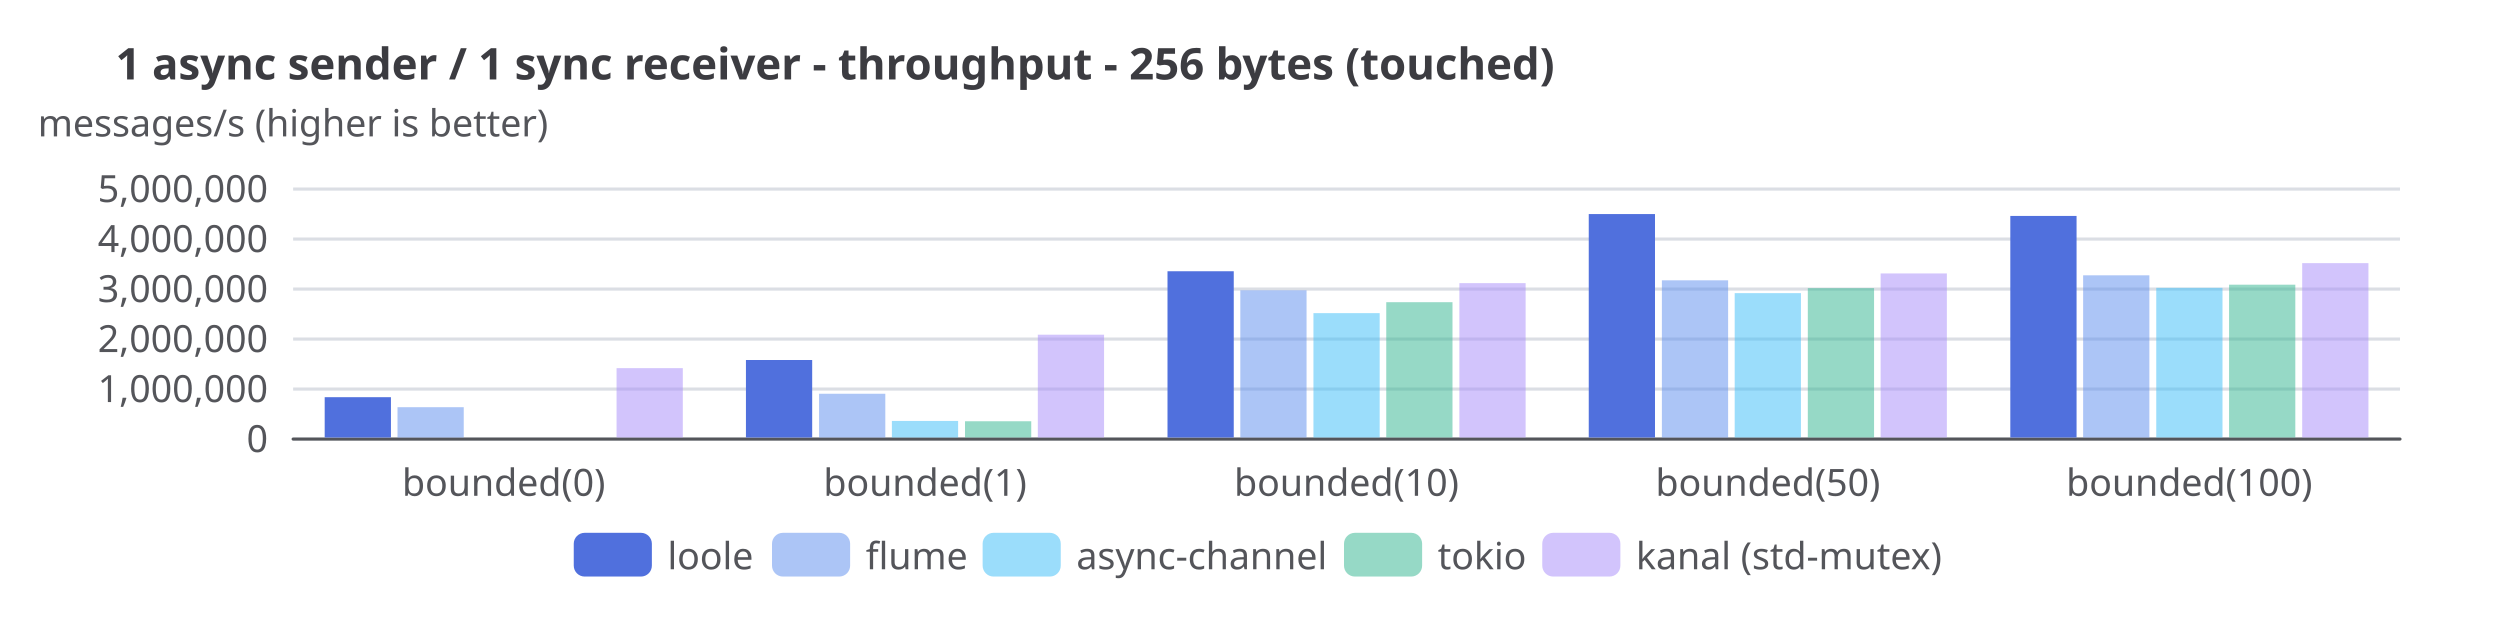
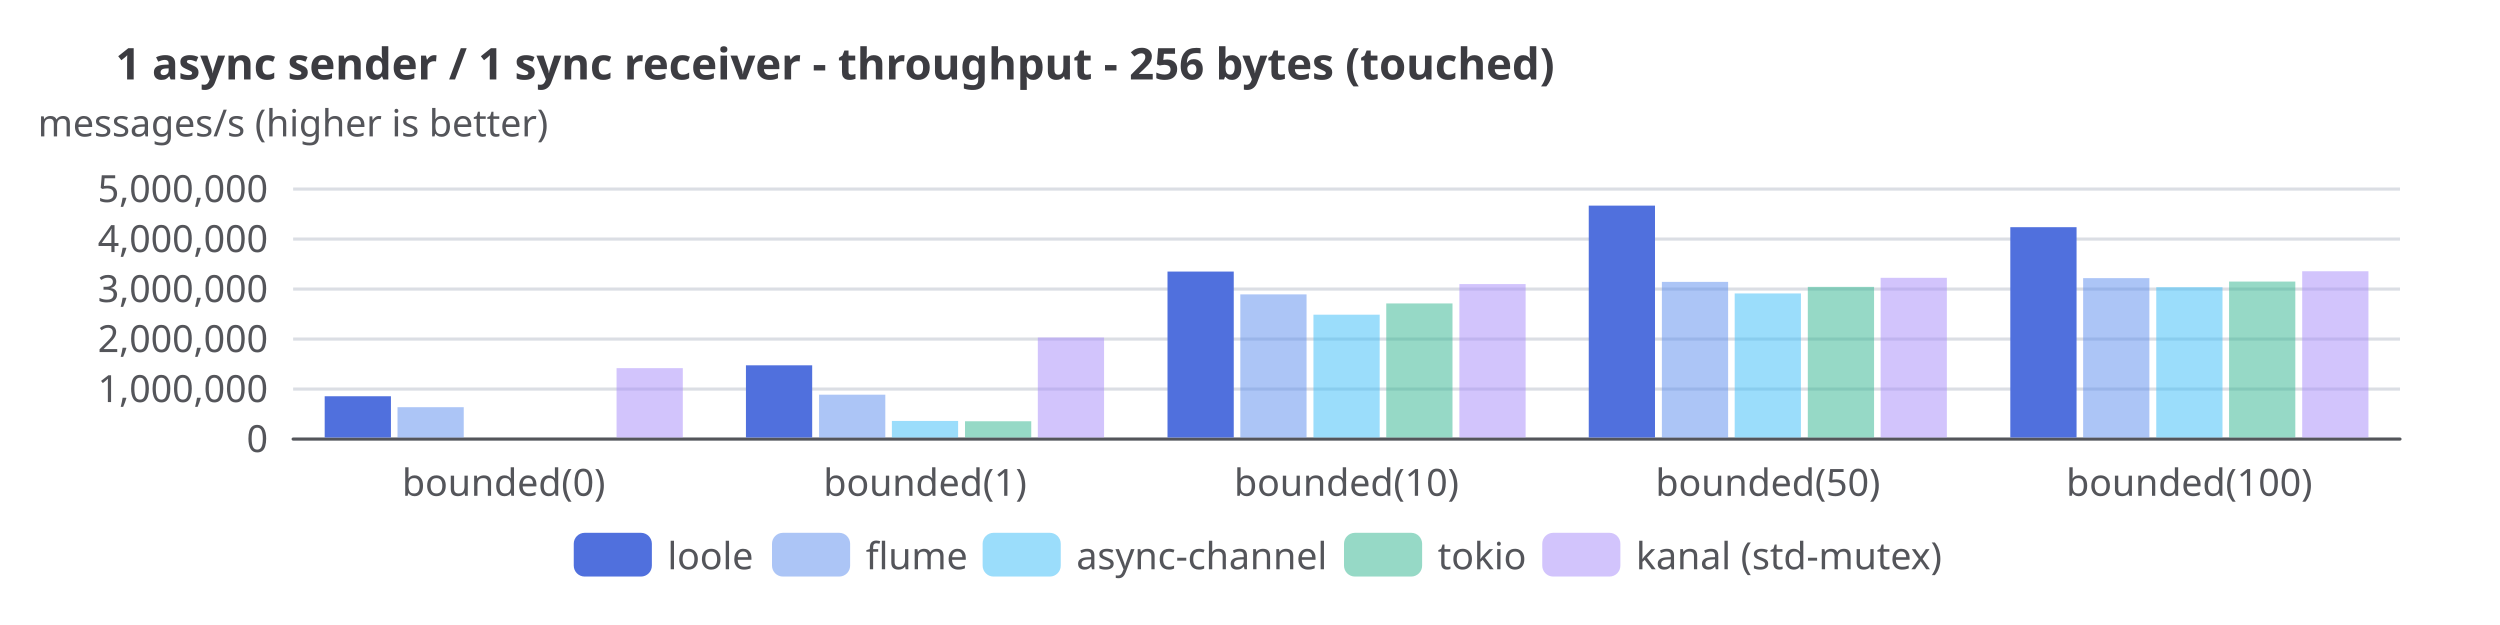
<svg xmlns="http://www.w3.org/2000/svg" width="800" height="200" version="1.1" baseProfile="full" viewBox="0 0 800 200">
  <rect width="800" height="200" x="0" y="0" fill="white" />
  <path d="M93.8 140.5L768 140.5" fill="none" pointer-events="visible" stroke="#dbdee4" class="zr12-cls-84" />
  <path d="M93.8 124.5L768 124.5" fill="none" pointer-events="visible" stroke="#dbdee4" class="zr12-cls-84" />
  <path d="M93.8 108.5L768 108.5" fill="none" pointer-events="visible" stroke="#dbdee4" class="zr12-cls-84" />
  <path d="M93.8 92.5L768 92.5" fill="none" pointer-events="visible" stroke="#dbdee4" class="zr12-cls-84" />
  <path d="M93.8 76.5L768 76.5" fill="none" pointer-events="visible" stroke="#dbdee4" class="zr12-cls-84" />
  <path d="M93.8 60.5L768 60.5" fill="none" pointer-events="visible" stroke="#dbdee4" class="zr12-cls-84" />
  <text dominant-baseline="central" text-anchor="middle" style="font-size:12px;font-family:sans-serif;" xml:space="preserve" y="-6" transform="translate(93.76 45)" fill="#54555a">messages/s (higher is better)</text>
  <path d="M93.8 140.5L768 140.5" fill="none" pointer-events="visible" stroke="#54555a" stroke-linecap="round" class="zr12-cls-84" />
  <text dominant-baseline="central" text-anchor="end" style="font-size:12px;font-family:sans-serif;" transform="translate(85.76 140)" fill="#54555a">0</text>
  <text dominant-baseline="central" text-anchor="end" style="font-size:12px;font-family:sans-serif;" transform="translate(85.76 124)" fill="#54555a">1,000,000</text>
  <text dominant-baseline="central" text-anchor="end" style="font-size:12px;font-family:sans-serif;" transform="translate(85.76 108)" fill="#54555a">2,000,000</text>
  <text dominant-baseline="central" text-anchor="end" style="font-size:12px;font-family:sans-serif;" transform="translate(85.76 92)" fill="#54555a">3,000,000</text>
  <text dominant-baseline="central" text-anchor="end" style="font-size:12px;font-family:sans-serif;" transform="translate(85.76 76)" fill="#54555a">4,000,000</text>
  <text dominant-baseline="central" text-anchor="end" style="font-size:12px;font-family:sans-serif;" transform="translate(85.76 60)" fill="#54555a">5,000,000</text>
  <text dominant-baseline="central" text-anchor="middle" style="font-size:12px;font-family:sans-serif;" y="6" transform="translate(161.184 148)" fill="#54555a">bounded(0)</text>
  <text dominant-baseline="central" text-anchor="middle" style="font-size:12px;font-family:sans-serif;" y="6" transform="translate(296.032 148)" fill="#54555a">bounded(1)</text>
  <text dominant-baseline="central" text-anchor="middle" style="font-size:12px;font-family:sans-serif;" y="6" transform="translate(430.88 148)" fill="#54555a">bounded(10)</text>
  <text dominant-baseline="central" text-anchor="middle" style="font-size:12px;font-family:sans-serif;" y="6" transform="translate(565.728 148)" fill="#54555a">bounded(50)</text>
  <text dominant-baseline="central" text-anchor="middle" style="font-size:12px;font-family:sans-serif;" y="6" transform="translate(700.576 148)" fill="#54555a">bounded(100)</text>
-   <path d="M103.9 140l21.2 0l0 -12.9l-21.2 0Z" fill="#5070dd" ecmeta_series_index="0" ecmeta_data_index="0" ecmeta_ssr_type="chart" class="zr12-cls-85" />
-   <path d="M238.7 140l21.2 0l0 -24.8l-21.2 0Z" fill="#5070dd" ecmeta_series_index="0" ecmeta_data_index="1" ecmeta_ssr_type="chart" class="zr12-cls-85" />
-   <path d="M373.6 140l21.2 0l0 -53.2l-21.2 0Z" fill="#5070dd" ecmeta_series_index="0" ecmeta_data_index="2" ecmeta_ssr_type="chart" class="zr12-cls-85" />
-   <path d="M508.4 140l21.2 0l0 -71.5l-21.2 0Z" fill="#5070dd" ecmeta_series_index="0" ecmeta_data_index="3" ecmeta_ssr_type="chart" class="zr12-cls-85" />
-   <path d="M643.3 140l21.2 0l0 -70.9l-21.2 0Z" fill="#5070dd" ecmeta_series_index="0" ecmeta_data_index="4" ecmeta_ssr_type="chart" class="zr12-cls-85" />
+   <path d="M103.9 140l21.2 0l0 -13.2l-21.2 0Z" fill="#5070dd" ecmeta_series_index="0" ecmeta_data_index="0" ecmeta_ssr_type="chart" class="zr12-cls-85" />
+   <path d="M238.7 140l21.2 0l0 -23.1l-21.2 0Z" fill="#5070dd" ecmeta_series_index="0" ecmeta_data_index="1" ecmeta_ssr_type="chart" class="zr12-cls-85" />
+   <path d="M373.6 140l21.2 0l0 -53.1l-21.2 0Z" fill="#5070dd" ecmeta_series_index="0" ecmeta_data_index="2" ecmeta_ssr_type="chart" class="zr12-cls-85" />
+   <path d="M508.4 140l21.2 0l0 -74.2l-21.2 0Z" fill="#5070dd" ecmeta_series_index="0" ecmeta_data_index="3" ecmeta_ssr_type="chart" class="zr12-cls-85" />
+   <path d="M643.3 140l21.2 0l0 -67.3l-21.2 0Z" fill="#5070dd" ecmeta_series_index="0" ecmeta_data_index="4" ecmeta_ssr_type="chart" class="zr12-cls-85" />
  <path d="M127.2 140l21.2 0l0 -9.7l-21.2 0Z" fill="rgb(91,141,239)" fill-opacity="0.5" ecmeta_series_index="1" ecmeta_data_index="0" ecmeta_ssr_type="chart" class="zr12-cls-86" />
-   <path d="M262.1 140l21.2 0l0 -14l-21.2 0Z" fill="rgb(91,141,239)" fill-opacity="0.5" ecmeta_series_index="1" ecmeta_data_index="1" ecmeta_ssr_type="chart" class="zr12-cls-86" />
-   <path d="M396.9 140l21.2 0l0 -47.1l-21.2 0Z" fill="rgb(91,141,239)" fill-opacity="0.5" ecmeta_series_index="1" ecmeta_data_index="2" ecmeta_ssr_type="chart" class="zr12-cls-86" />
-   <path d="M531.8 140l21.2 0l0 -50.3l-21.2 0Z" fill="rgb(91,141,239)" fill-opacity="0.5" ecmeta_series_index="1" ecmeta_data_index="3" ecmeta_ssr_type="chart" class="zr12-cls-86" />
-   <path d="M666.6 140l21.2 0l0 -51.9l-21.2 0Z" fill="rgb(91,141,239)" fill-opacity="0.5" ecmeta_series_index="1" ecmeta_data_index="4" ecmeta_ssr_type="chart" class="zr12-cls-86" />
+   <path d="M262.1 140l21.2 0l0 -13.7l-21.2 0Z" fill="rgb(91,141,239)" fill-opacity="0.5" ecmeta_series_index="1" ecmeta_data_index="1" ecmeta_ssr_type="chart" class="zr12-cls-86" />
+   <path d="M396.9 140l21.2 0l0 -45.8l-21.2 0Z" fill="rgb(91,141,239)" fill-opacity="0.5" ecmeta_series_index="1" ecmeta_data_index="2" ecmeta_ssr_type="chart" class="zr12-cls-86" />
+   <path d="M531.8 140l21.2 0l0 -49.8l-21.2 0Z" fill="rgb(91,141,239)" fill-opacity="0.5" ecmeta_series_index="1" ecmeta_data_index="3" ecmeta_ssr_type="chart" class="zr12-cls-86" />
+   <path d="M666.6 140l21.2 0l0 -51l-21.2 0Z" fill="rgb(91,141,239)" fill-opacity="0.5" ecmeta_series_index="1" ecmeta_data_index="4" ecmeta_ssr_type="chart" class="zr12-cls-86" />
  <path d="M285.4 140l21.2 0l0 -5.3l-21.2 0Z" fill="rgb(56,189,248)" fill-opacity="0.5" ecmeta_series_index="2" ecmeta_data_index="1" ecmeta_ssr_type="chart" class="zr12-cls-87" />
-   <path d="M420.3 140l21.2 0l0 -39.8l-21.2 0Z" fill="rgb(56,189,248)" fill-opacity="0.5" ecmeta_series_index="2" ecmeta_data_index="2" ecmeta_ssr_type="chart" class="zr12-cls-87" />
-   <path d="M555.1 140l21.2 0l0 -46.2l-21.2 0Z" fill="rgb(56,189,248)" fill-opacity="0.5" ecmeta_series_index="2" ecmeta_data_index="3" ecmeta_ssr_type="chart" class="zr12-cls-87" />
-   <path d="M690 140l21.2 0l0 -47.9l-21.2 0Z" fill="rgb(56,189,248)" fill-opacity="0.5" ecmeta_series_index="2" ecmeta_data_index="4" ecmeta_ssr_type="chart" class="zr12-cls-87" />
+   <path d="M420.3 140l21.2 0l0 -39.3l-21.2 0Z" fill="rgb(56,189,248)" fill-opacity="0.5" ecmeta_series_index="2" ecmeta_data_index="2" ecmeta_ssr_type="chart" class="zr12-cls-87" />
+   <path d="M555.1 140l21.2 0l0 -46.1l-21.2 0Z" fill="rgb(56,189,248)" fill-opacity="0.5" ecmeta_series_index="2" ecmeta_data_index="3" ecmeta_ssr_type="chart" class="zr12-cls-87" />
+   <path d="M690 140l21.2 0l0 -48.1l-21.2 0Z" fill="rgb(56,189,248)" fill-opacity="0.5" ecmeta_series_index="2" ecmeta_data_index="4" ecmeta_ssr_type="chart" class="zr12-cls-87" />
  <path d="M308.8 140l21.2 0l0 -5.2l-21.2 0Z" fill="rgb(47,181,142)" fill-opacity="0.5" ecmeta_series_index="3" ecmeta_data_index="1" ecmeta_ssr_type="chart" class="zr12-cls-88" />
-   <path d="M443.6 140l21.2 0l0 -43.3l-21.2 0Z" fill="rgb(47,181,142)" fill-opacity="0.5" ecmeta_series_index="3" ecmeta_data_index="2" ecmeta_ssr_type="chart" class="zr12-cls-88" />
-   <path d="M578.5 140l21.2 0l0 -47.8l-21.2 0Z" fill="rgb(47,181,142)" fill-opacity="0.5" ecmeta_series_index="3" ecmeta_data_index="3" ecmeta_ssr_type="chart" class="zr12-cls-88" />
-   <path d="M713.3 140l21.2 0l0 -48.9l-21.2 0Z" fill="rgb(47,181,142)" fill-opacity="0.5" ecmeta_series_index="3" ecmeta_data_index="4" ecmeta_ssr_type="chart" class="zr12-cls-88" />
+   <path d="M443.6 140l21.2 0l0 -42.9l-21.2 0Z" fill="rgb(47,181,142)" fill-opacity="0.5" ecmeta_series_index="3" ecmeta_data_index="2" ecmeta_ssr_type="chart" class="zr12-cls-88" />
+   <path d="M578.5 140l21.2 0l0 -48.2l-21.2 0Z" fill="rgb(47,181,142)" fill-opacity="0.5" ecmeta_series_index="3" ecmeta_data_index="3" ecmeta_ssr_type="chart" class="zr12-cls-88" />
+   <path d="M713.3 140l21.2 0l0 -49.9l-21.2 0Z" fill="rgb(47,181,142)" fill-opacity="0.5" ecmeta_series_index="3" ecmeta_data_index="4" ecmeta_ssr_type="chart" class="zr12-cls-88" />
  <path d="M197.3 140l21.2 0l0 -22.2l-21.2 0Z" fill="rgb(167,139,250)" fill-opacity="0.5" ecmeta_series_index="4" ecmeta_data_index="0" ecmeta_ssr_type="chart" class="zr12-cls-89" />
-   <path d="M332.1 140l21.2 0l0 -32.9l-21.2 0Z" fill="rgb(167,139,250)" fill-opacity="0.5" ecmeta_series_index="4" ecmeta_data_index="1" ecmeta_ssr_type="chart" class="zr12-cls-89" />
-   <path d="M467 140l21.2 0l0 -49.4l-21.2 0Z" fill="rgb(167,139,250)" fill-opacity="0.5" ecmeta_series_index="4" ecmeta_data_index="2" ecmeta_ssr_type="chart" class="zr12-cls-89" />
-   <path d="M601.8 140l21.2 0l0 -52.5l-21.2 0Z" fill="rgb(167,139,250)" fill-opacity="0.5" ecmeta_series_index="4" ecmeta_data_index="3" ecmeta_ssr_type="chart" class="zr12-cls-89" />
-   <path d="M736.7 140l21.2 0l0 -55.8l-21.2 0Z" fill="rgb(167,139,250)" fill-opacity="0.5" ecmeta_series_index="4" ecmeta_data_index="4" ecmeta_ssr_type="chart" class="zr12-cls-89" />
+   <path d="M332.1 140l21.2 0l0 -32l-21.2 0Z" fill="rgb(167,139,250)" fill-opacity="0.5" ecmeta_series_index="4" ecmeta_data_index="1" ecmeta_ssr_type="chart" class="zr12-cls-89" />
+   <path d="M467 140l21.2 0l0 -49.1l-21.2 0Z" fill="rgb(167,139,250)" fill-opacity="0.5" ecmeta_series_index="4" ecmeta_data_index="2" ecmeta_ssr_type="chart" class="zr12-cls-89" />
+   <path d="M601.8 140l21.2 0l0 -51.1l-21.2 0Z" fill="rgb(167,139,250)" fill-opacity="0.5" ecmeta_series_index="4" ecmeta_data_index="3" ecmeta_ssr_type="chart" class="zr12-cls-89" />
+   <path d="M736.7 140l21.2 0l0 -53.2l-21.2 0Z" fill="rgb(167,139,250)" fill-opacity="0.5" ecmeta_series_index="4" ecmeta_data_index="4" ecmeta_ssr_type="chart" class="zr12-cls-89" />
  <path d="M-5 -5.5l442.8 0l0 25l-442.8 0Z" transform="translate(183.6 170.5)" fill="rgb(0,0,0)" fill-opacity="0" stroke="#b7b9be" stroke-width="0" class="zr12-cls-84" />
  <path d="M3.5 0L21.5 0A3.5 3.5 0 0 1 25 3.5L25 10.5A3.5 3.5 0 0 1 21.5 14L3.5 14A3.5 3.5 0 0 1 0 10.5L0 3.5A3.5 3.5 0 0 1 3.5 0Z" transform="translate(183.6 170.5)" fill="#5070dd" ecmeta_series_index="0" ecmeta_data_index="0" ecmeta_ssr_type="legend" ecmeta_silent="true" class="zr12-cls-84" />
  <text dominant-baseline="central" text-anchor="start" style="font-size:12px;font-family:sans-serif;" x="30" y="7" transform="translate(183.6 170.5)" fill="#54555a">loole</text>
  <path d="M0 0l55.4 0l0 14l-55.4 0Z" transform="translate(183.6 170.5)" fill="none" pointer-events="visible" ecmeta_series_index="0" ecmeta_data_index="0" ecmeta_ssr_type="legend" class="zr12-cls-90" />
  <path d="M3.5 0L21.5 0A3.5 3.5 0 0 1 25 3.5L25 10.5A3.5 3.5 0 0 1 21.5 14L3.5 14A3.5 3.5 0 0 1 0 10.5L0 3.5A3.5 3.5 0 0 1 3.5 0Z" transform="translate(247.04 170.5)" fill="rgb(91,141,239)" fill-opacity="0.5" ecmeta_series_index="1" ecmeta_data_index="1" ecmeta_ssr_type="legend" ecmeta_silent="true" class="zr12-cls-84" />
  <text dominant-baseline="central" text-anchor="start" style="font-size:12px;font-family:sans-serif;" x="30" y="7" transform="translate(247.04 170.5)" fill="#54555a">flume</text>
  <path d="M0 0l59.4 0l0 14l-59.4 0Z" transform="translate(247.04 170.5)" fill="none" pointer-events="visible" ecmeta_series_index="1" ecmeta_data_index="1" ecmeta_ssr_type="legend" class="zr12-cls-90" />
  <path d="M3.5 0L21.5 0A3.5 3.5 0 0 1 25 3.5L25 10.5A3.5 3.5 0 0 1 21.5 14L3.5 14A3.5 3.5 0 0 1 0 10.5L0 3.5A3.5 3.5 0 0 1 3.5 0Z" transform="translate(314.44 170.5)" fill="rgb(56,189,248)" fill-opacity="0.5" ecmeta_series_index="2" ecmeta_data_index="2" ecmeta_ssr_type="legend" ecmeta_silent="true" class="zr12-cls-84" />
  <text dominant-baseline="central" text-anchor="start" style="font-size:12px;font-family:sans-serif;" x="30" y="7" transform="translate(314.44 170.5)" fill="#54555a">async-channel</text>
  <path d="M0 0l107.6 0l0 14l-107.6 0Z" transform="translate(314.44 170.5)" fill="none" pointer-events="visible" ecmeta_series_index="2" ecmeta_data_index="2" ecmeta_ssr_type="legend" class="zr12-cls-90" />
  <path d="M3.5 0L21.5 0A3.5 3.5 0 0 1 25 3.5L25 10.5A3.5 3.5 0 0 1 21.5 14L3.5 14A3.5 3.5 0 0 1 0 10.5L0 3.5A3.5 3.5 0 0 1 3.5 0Z" transform="translate(430.08 170.5)" fill="rgb(47,181,142)" fill-opacity="0.5" ecmeta_series_index="3" ecmeta_data_index="3" ecmeta_ssr_type="legend" ecmeta_silent="true" class="zr12-cls-84" />
  <text dominant-baseline="central" text-anchor="start" style="font-size:12px;font-family:sans-serif;" x="30" y="7" transform="translate(430.08 170.5)" fill="#54555a">tokio</text>
  <path d="M0 0l55.4 0l0 14l-55.4 0Z" transform="translate(430.08 170.5)" fill="none" pointer-events="visible" ecmeta_series_index="3" ecmeta_data_index="3" ecmeta_ssr_type="legend" class="zr12-cls-90" />
  <path d="M3.5 0L21.5 0A3.5 3.5 0 0 1 25 3.5L25 10.5A3.5 3.5 0 0 1 21.5 14L3.5 14A3.5 3.5 0 0 1 0 10.5L0 3.5A3.5 3.5 0 0 1 3.5 0Z" transform="translate(493.52 170.5)" fill="rgb(167,139,250)" fill-opacity="0.5" ecmeta_series_index="4" ecmeta_data_index="4" ecmeta_ssr_type="legend" ecmeta_silent="true" class="zr12-cls-84" />
  <text dominant-baseline="central" text-anchor="start" style="font-size:12px;font-family:sans-serif;" xml:space="preserve" x="30" y="7" transform="translate(493.52 170.5)" fill="#54555a">kanal (std-mutex)</text>
  <path d="M0 0l122.9 0l0 14l-122.9 0Z" transform="translate(493.52 170.5)" fill="none" pointer-events="visible" ecmeta_series_index="4" ecmeta_data_index="4" ecmeta_ssr_type="legend" class="zr12-cls-90" />
  <path d="M-5 -5l428 0l0 24l-428 0Z" transform="translate(37 13)" fill="rgb(0,0,0)" fill-opacity="0" stroke="#3c3c41" stroke-width="0" class="zr12-cls-84" />
  <text dominant-baseline="central" text-anchor="start" style="font-size:14px;font-family:sans-serif;font-weight:bold;" xml:space="preserve" y="7" transform="translate(37 13)" fill="#3c3c41">1 async sender / 1 sync receiver - throughput - 256 bytes (touched)</text>
  <style>
.zr12-cls-84:hover {
pointer-events:none;
}
.zr12-cls-85:hover {
cursor:pointer;
fill:rgba(88,123,243,1);
}
.zr12-cls-86:hover {
cursor:pointer;
fill:rgba(100,155,255,0.5);
}
.zr12-cls-87:hover {
cursor:pointer;
fill:rgba(61,207,255,0.5);
}
.zr12-cls-88:hover {
cursor:pointer;
fill:rgba(51,199,156,0.5);
}
.zr12-cls-89:hover {
cursor:pointer;
fill:rgba(183,152,255,0.5);
}
.zr12-cls-90:hover {
cursor:pointer;
fill:rgba(0,0,0,0);
}



</style>
</svg>
